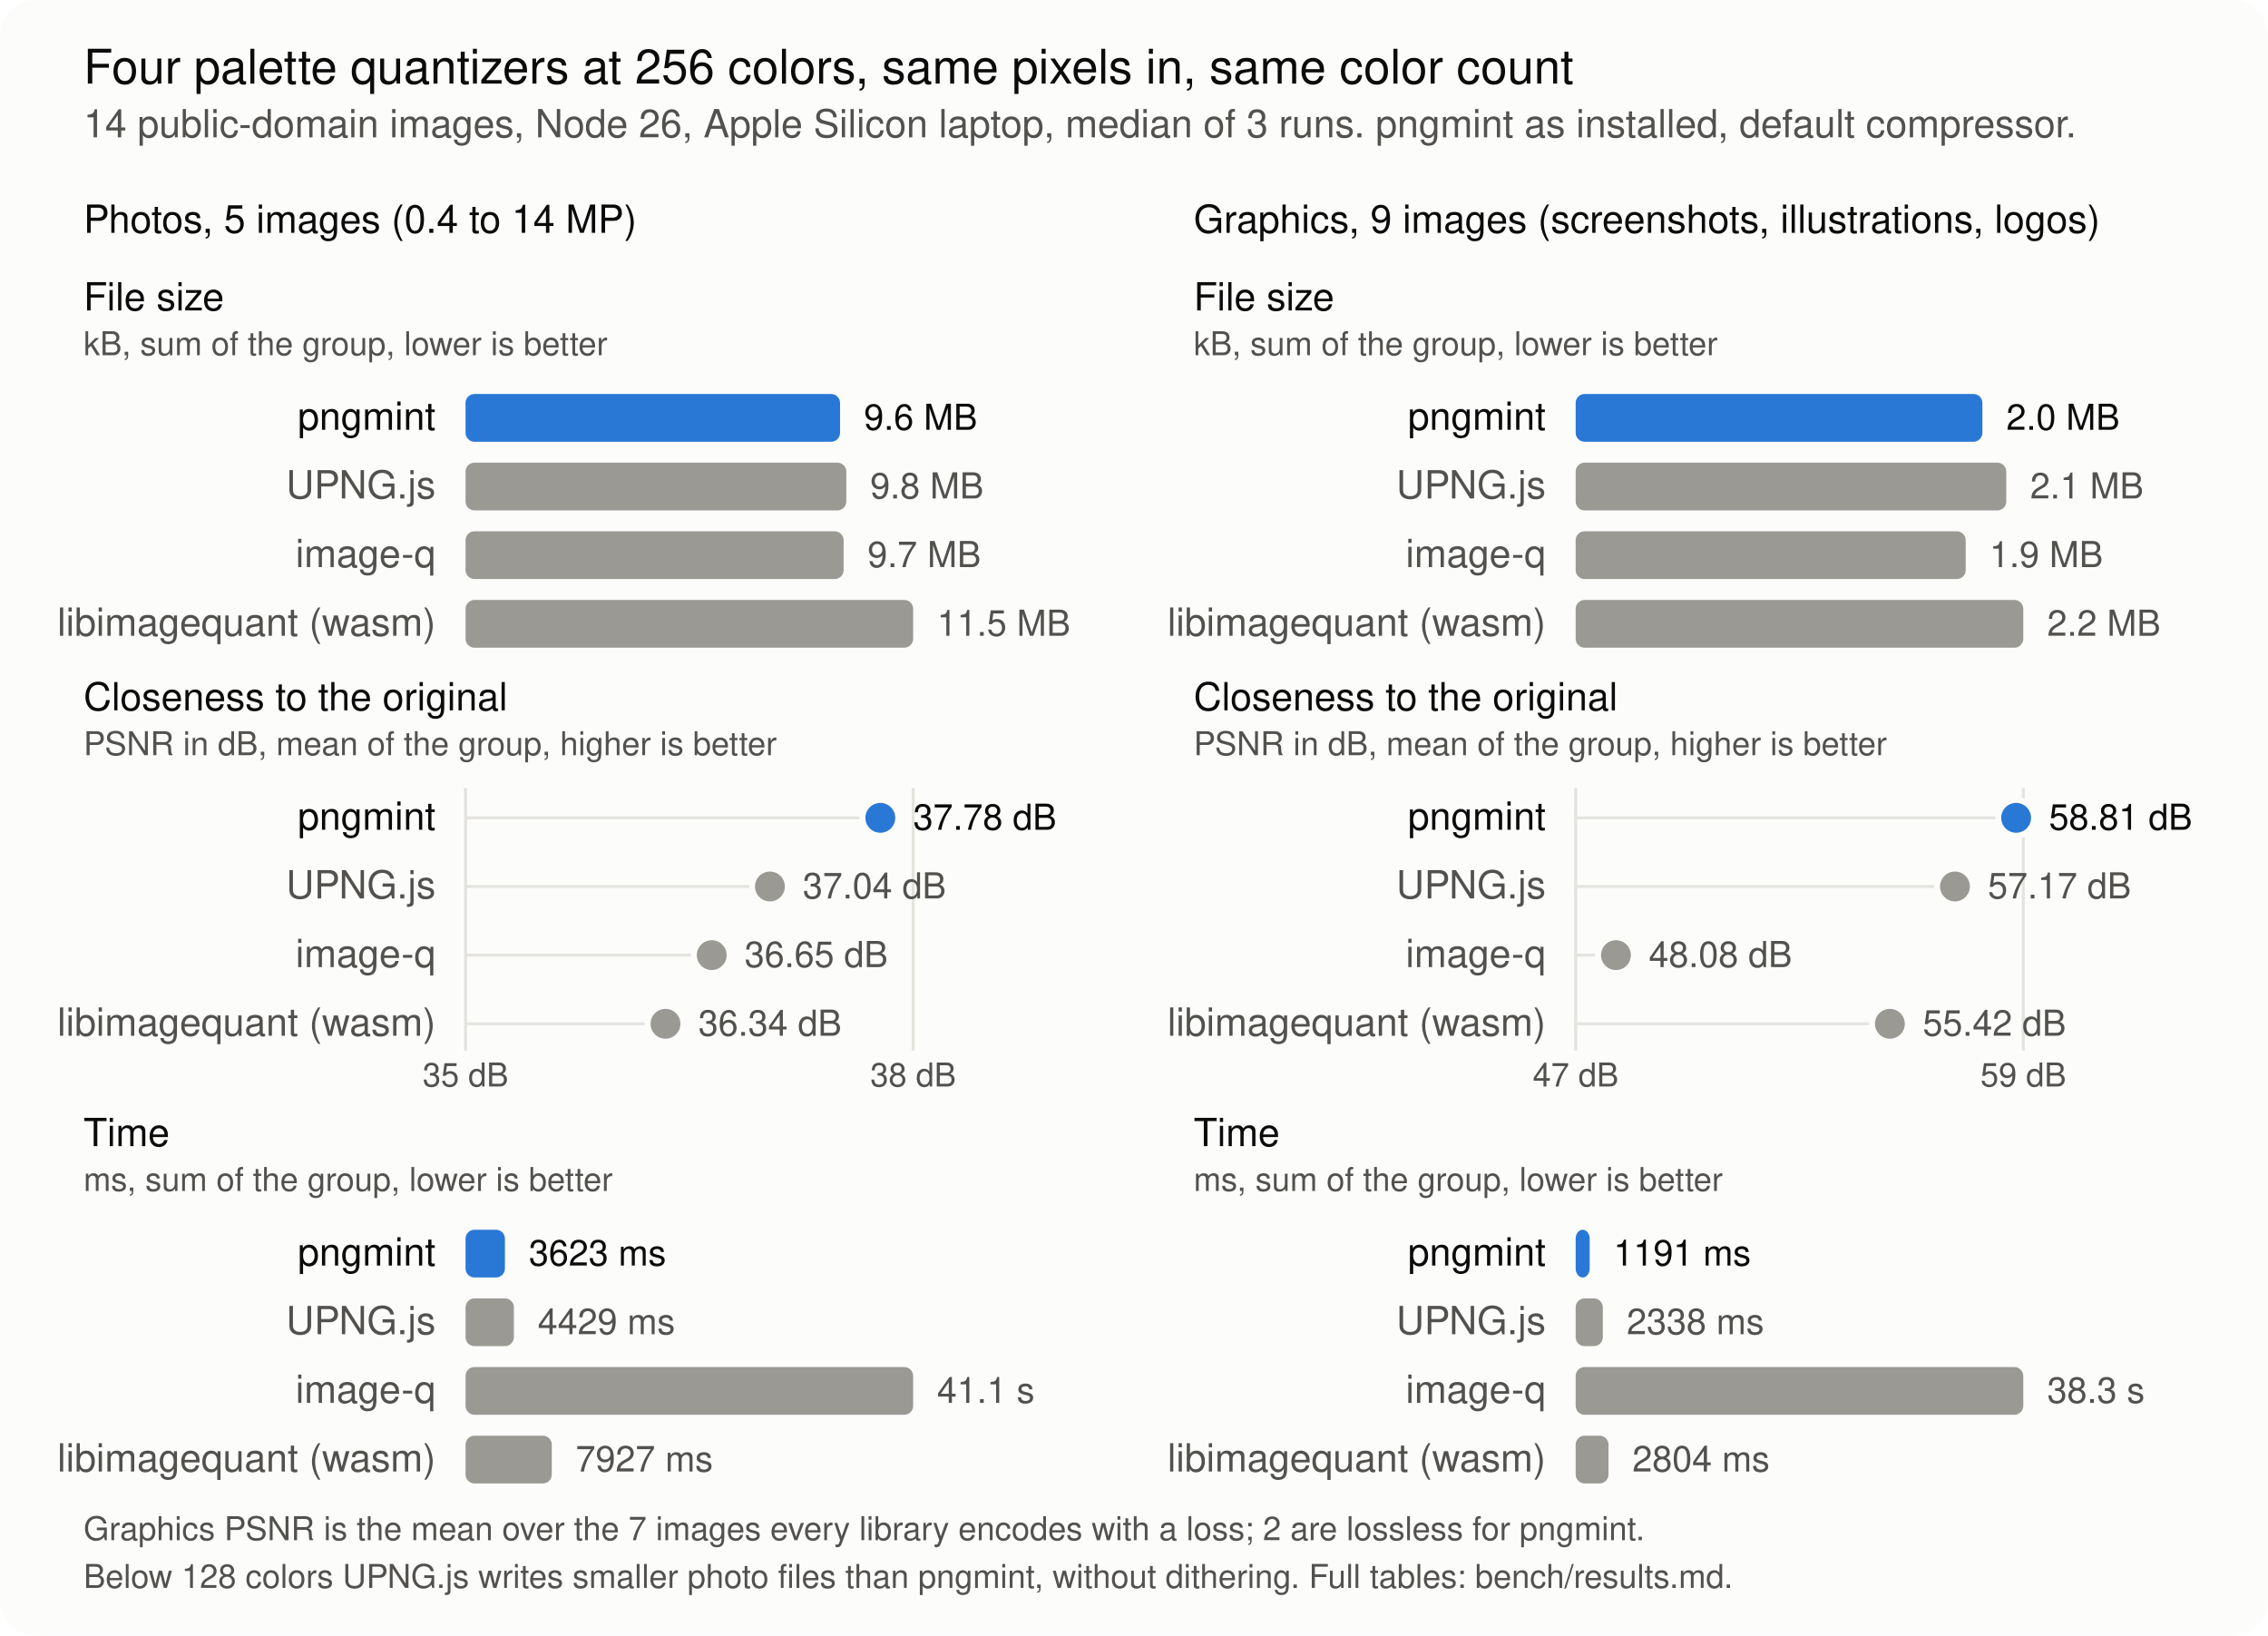
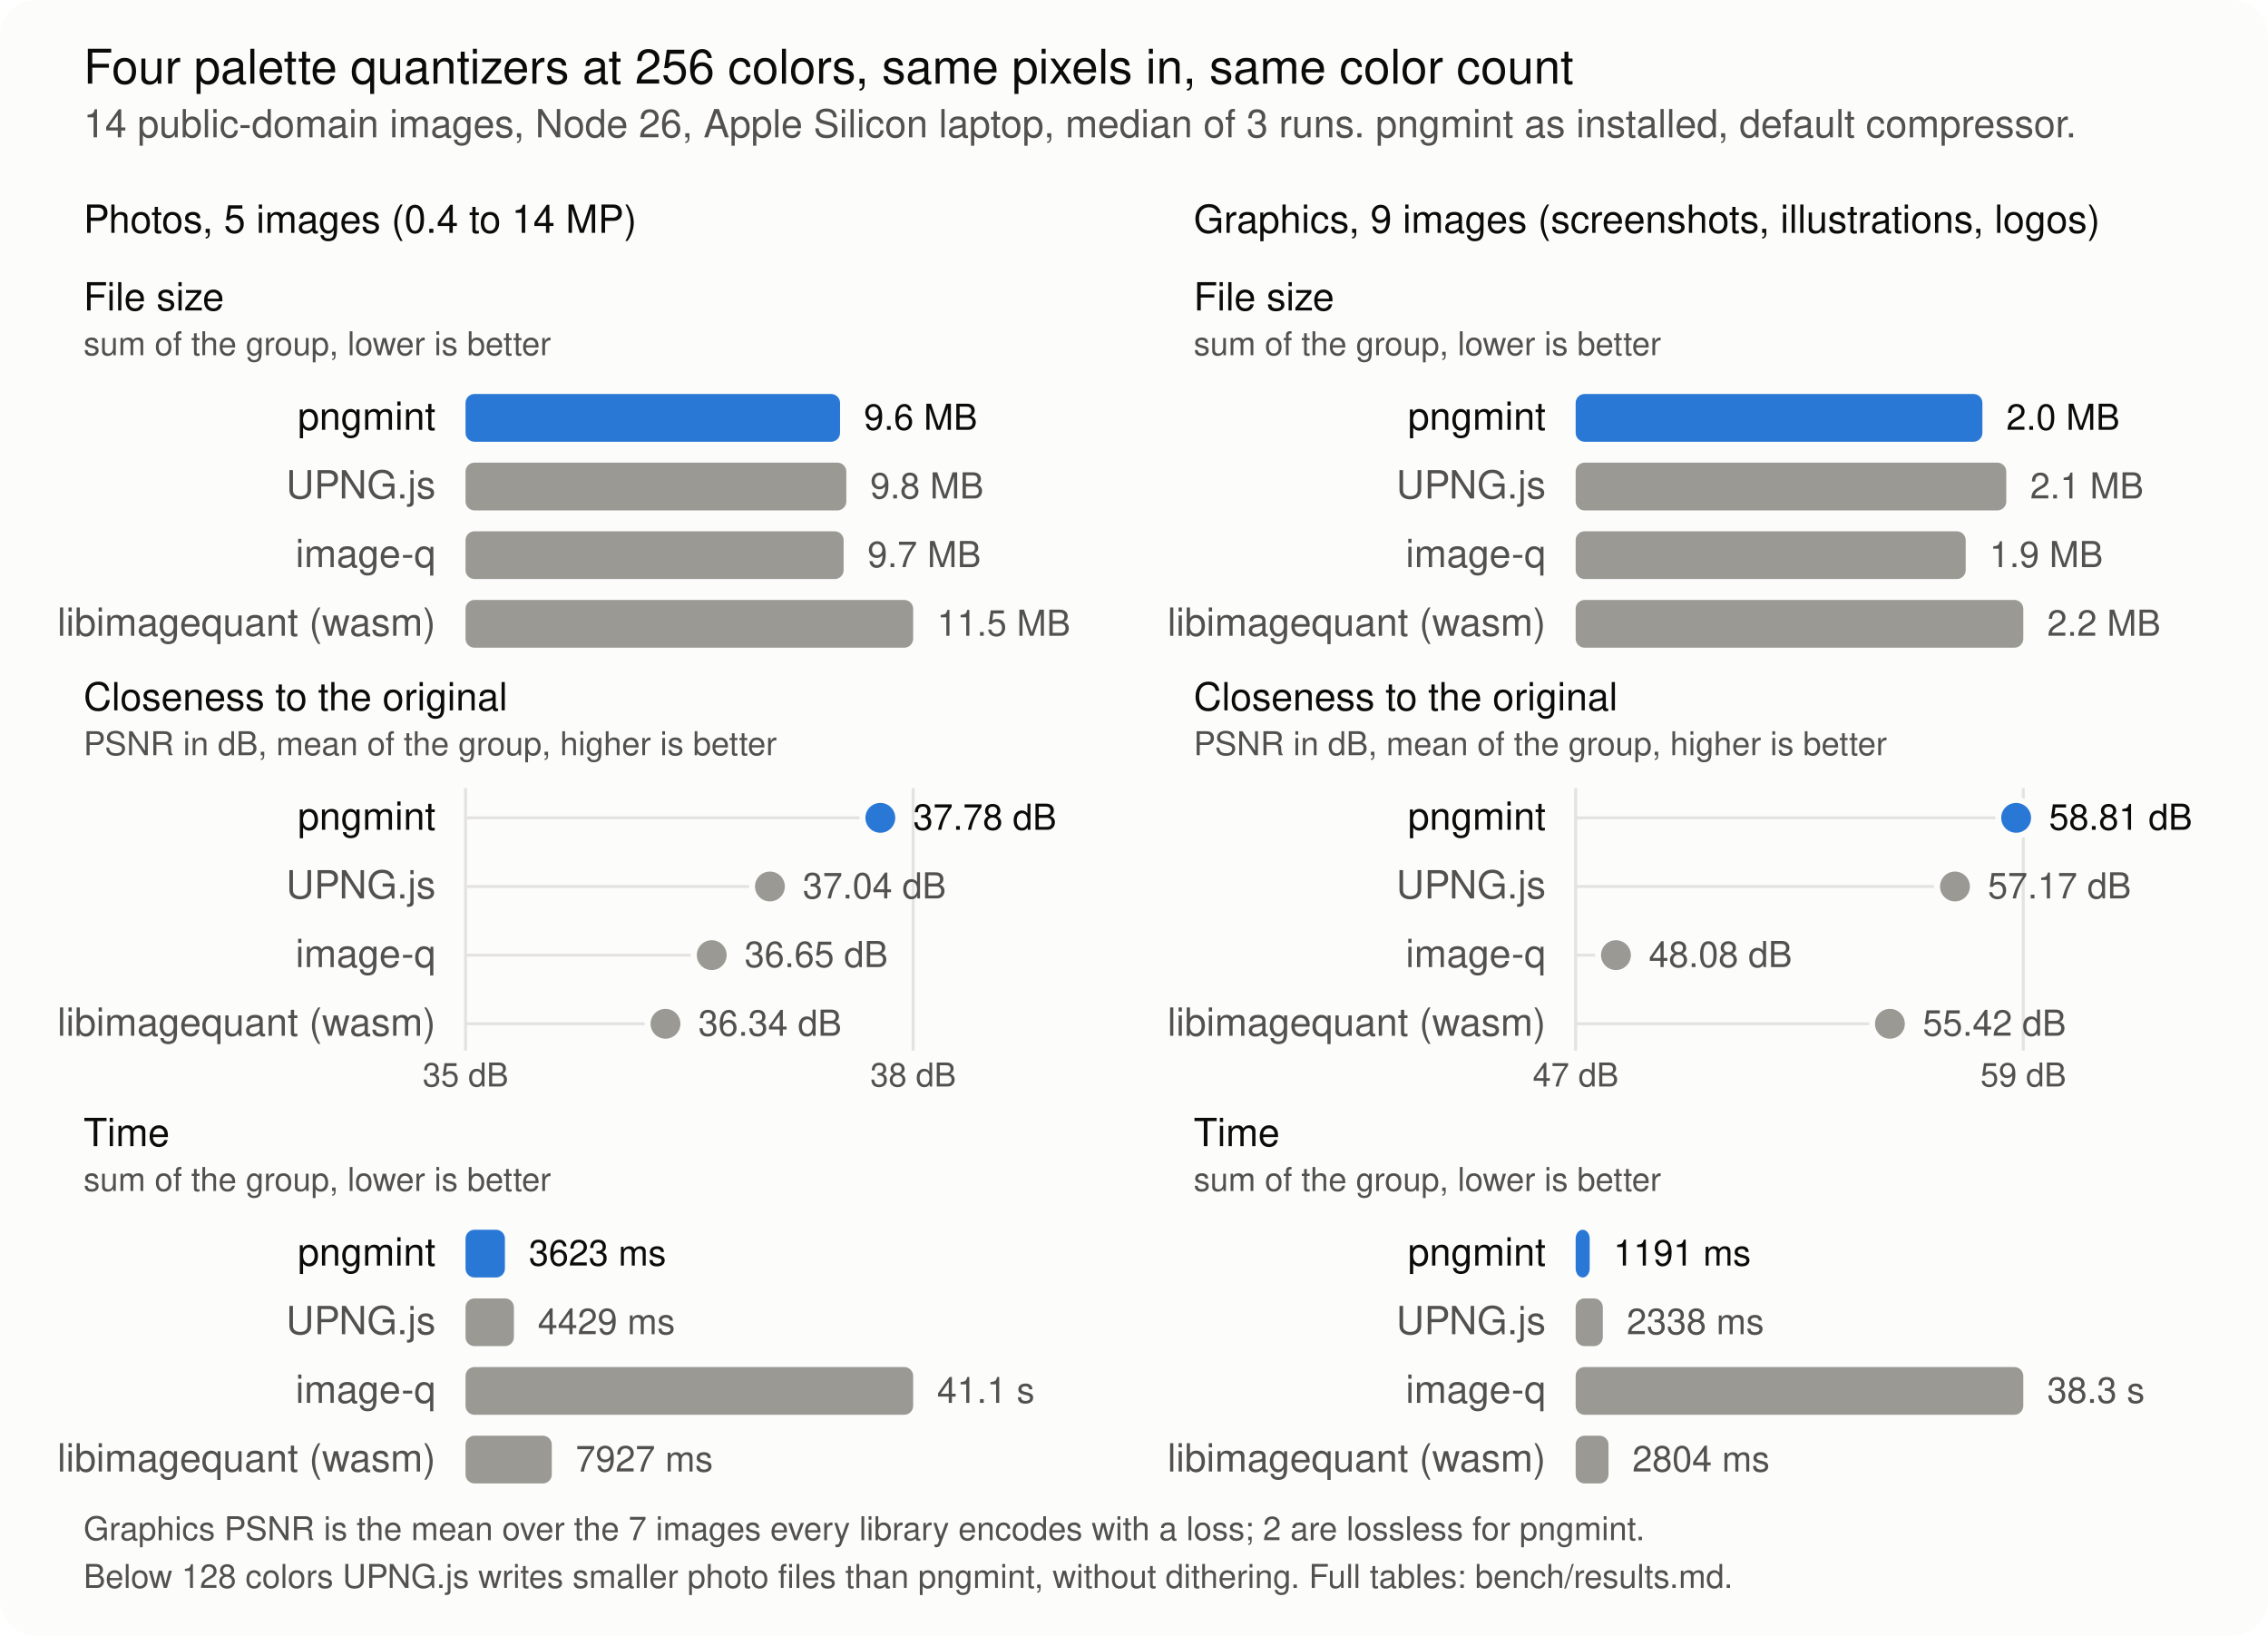
<svg xmlns="http://www.w3.org/2000/svg" viewBox="0 0 760 548" width="760" height="548" font-family="system-ui, -apple-system, &quot;Segoe UI&quot;, Helvetica, Arial, sans-serif" font-size="13">
  <rect width="760" height="548" rx="12" fill="#fcfcfb" />
  <text x="28" y="28" font-size="16" font-weight="500" fill="#0b0b0b">Four palette quantizers at 256 colors, same pixels in, same color count</text>
  <text x="28" y="46" fill="#52514e">14 public-domain images, Node 26, Apple Silicon laptop, median of 3 runs. pngmint as installed, default compressor.</text>
  <text x="28" y="78" font-weight="500" fill="#0b0b0b">Photos, 5 images (0.4 to 14 MP)</text>
  <text x="28" y="104" fill="#0b0b0b" font-weight="500">File size</text>
-   <text x="28" y="119" fill="#52514e" font-size="11">kB, sum of the group, lower is better</text>
+   <text x="28" y="119" fill="#52514e" font-size="11">sum of the group, lower is better</text>
  <text x="146" y="144" text-anchor="end" fill="#0b0b0b" font-weight="500">pngmint</text>
  <rect x="156" y="132" width="125.5" height="16" rx="3" fill="#2a78d6" />
  <text x="289.5" y="144" fill="#0b0b0b" font-size="12">9.6 MB</text>
  <text x="146" y="167" text-anchor="end" fill="#52514e" font-weight="400">UPNG.js</text>
  <rect x="156" y="155" width="127.6" height="16" rx="3" fill="#9a9994" />
  <text x="291.6" y="167" fill="#52514e" font-size="12">9.8 MB</text>
  <text x="146" y="190" text-anchor="end" fill="#52514e" font-weight="400">image-q</text>
  <rect x="156" y="178" width="126.7" height="16" rx="3" fill="#9a9994" />
  <text x="290.7" y="190" fill="#52514e" font-size="12">9.7 MB</text>
  <text x="146" y="213" text-anchor="end" fill="#52514e" font-weight="400">libimagequant (wasm)</text>
  <rect x="156" y="201" width="150.0" height="16" rx="3" fill="#9a9994" />
  <text x="314.0" y="213" fill="#52514e" font-size="12">11.5 MB</text>
  <text x="28" y="238" fill="#0b0b0b" font-weight="500">Closeness to the original</text>
  <text x="28" y="253" fill="#52514e" font-size="11">PSNR in dB, mean of the group, higher is better</text>
  <line x1="156" x2="156" y1="264" y2="352" stroke="#e4e3df" stroke-width="1" />
  <text x="156" y="364" text-anchor="middle" fill="#52514e" font-size="11">35 dB</text>
  <line x1="306" x2="306" y1="264" y2="352" stroke="#e4e3df" stroke-width="1" />
  <text x="306" y="364" text-anchor="middle" fill="#52514e" font-size="11">38 dB</text>
  <text x="146" y="278" text-anchor="end" fill="#0b0b0b" font-weight="500">pngmint</text>
  <line x1="156" x2="295.0" y1="274" y2="274" stroke="#e4e3df" stroke-width="1" />
  <circle cx="295.0" cy="274" r="6" fill="#2a78d6" stroke="#fcfcfb" stroke-width="2" />
  <text x="306.0" y="278" fill="#0b0b0b" font-size="12">37.78 dB</text>
  <text x="146" y="301" text-anchor="end" fill="#52514e" font-weight="400">UPNG.js</text>
  <line x1="156" x2="258.0" y1="297" y2="297" stroke="#e4e3df" stroke-width="1" />
  <circle cx="258.0" cy="297" r="6" fill="#9a9994" stroke="#fcfcfb" stroke-width="2" />
  <text x="269.0" y="301" fill="#52514e" font-size="12">37.04 dB</text>
  <text x="146" y="324" text-anchor="end" fill="#52514e" font-weight="400">image-q</text>
  <line x1="156" x2="238.5" y1="320" y2="320" stroke="#e4e3df" stroke-width="1" />
  <circle cx="238.5" cy="320" r="6" fill="#9a9994" stroke="#fcfcfb" stroke-width="2" />
  <text x="249.5" y="324" fill="#52514e" font-size="12">36.65 dB</text>
  <text x="146" y="347" text-anchor="end" fill="#52514e" font-weight="400">libimagequant (wasm)</text>
  <line x1="156" x2="223.0" y1="343" y2="343" stroke="#e4e3df" stroke-width="1" />
  <circle cx="223.0" cy="343" r="6" fill="#9a9994" stroke="#fcfcfb" stroke-width="2" />
  <text x="234.0" y="347" fill="#52514e" font-size="12">36.34 dB</text>
  <text x="28" y="384" fill="#0b0b0b" font-weight="500">Time</text>
-   <text x="28" y="399" fill="#52514e" font-size="11">ms, sum of the group, lower is better</text>
+   <text x="28" y="399" fill="#52514e" font-size="11">sum of the group, lower is better</text>
  <text x="146" y="424" text-anchor="end" fill="#0b0b0b" font-weight="500">pngmint</text>
  <rect x="156" y="412" width="13.2" height="16" rx="3" fill="#2a78d6" />
  <text x="177.2" y="424" fill="#0b0b0b" font-size="12">3623 ms</text>
  <text x="146" y="447" text-anchor="end" fill="#52514e" font-weight="400">UPNG.js</text>
  <rect x="156" y="435" width="16.2" height="16" rx="3" fill="#9a9994" />
  <text x="180.2" y="447" fill="#52514e" font-size="12">4429 ms</text>
  <text x="146" y="470" text-anchor="end" fill="#52514e" font-weight="400">image-q</text>
  <rect x="156" y="458" width="150.0" height="16" rx="3" fill="#9a9994" />
  <text x="314.0" y="470" fill="#52514e" font-size="12">41.1 s</text>
  <text x="146" y="493" text-anchor="end" fill="#52514e" font-weight="400">libimagequant (wasm)</text>
  <rect x="156" y="481" width="28.9" height="16" rx="3" fill="#9a9994" />
  <text x="192.9" y="493" fill="#52514e" font-size="12">7927 ms</text>
  <text x="400" y="78" font-weight="500" fill="#0b0b0b">Graphics, 9 images (screenshots, illustrations, logos)</text>
  <text x="400" y="104" fill="#0b0b0b" font-weight="500">File size</text>
-   <text x="400" y="119" fill="#52514e" font-size="11">kB, sum of the group, lower is better</text>
+   <text x="400" y="119" fill="#52514e" font-size="11">sum of the group, lower is better</text>
  <text x="518" y="144" text-anchor="end" fill="#0b0b0b" font-weight="500">pngmint</text>
  <rect x="528" y="132" width="136.3" height="16" rx="3" fill="#2a78d6" />
  <text x="672.3" y="144" fill="#0b0b0b" font-size="12">2.0 MB</text>
  <text x="518" y="167" text-anchor="end" fill="#52514e" font-weight="400">UPNG.js</text>
  <rect x="528" y="155" width="144.3" height="16" rx="3" fill="#9a9994" />
  <text x="680.3" y="167" fill="#52514e" font-size="12">2.1 MB</text>
  <text x="518" y="190" text-anchor="end" fill="#52514e" font-weight="400">image-q</text>
  <rect x="528" y="178" width="130.7" height="16" rx="3" fill="#9a9994" />
  <text x="666.7" y="190" fill="#52514e" font-size="12">1.9 MB</text>
  <text x="518" y="213" text-anchor="end" fill="#52514e" font-weight="400">libimagequant (wasm)</text>
  <rect x="528" y="201" width="150.0" height="16" rx="3" fill="#9a9994" />
  <text x="686.0" y="213" fill="#52514e" font-size="12">2.2 MB</text>
  <text x="400" y="238" fill="#0b0b0b" font-weight="500">Closeness to the original</text>
  <text x="400" y="253" fill="#52514e" font-size="11">PSNR in dB, mean of the group, higher is better</text>
  <line x1="528" x2="528" y1="264" y2="352" stroke="#e4e3df" stroke-width="1" />
  <text x="528" y="364" text-anchor="middle" fill="#52514e" font-size="11">47 dB</text>
  <line x1="678" x2="678" y1="264" y2="352" stroke="#e4e3df" stroke-width="1" />
  <text x="678" y="364" text-anchor="middle" fill="#52514e" font-size="11">59 dB</text>
  <text x="518" y="278" text-anchor="end" fill="#0b0b0b" font-weight="500">pngmint</text>
  <line x1="528" x2="675.6" y1="274" y2="274" stroke="#e4e3df" stroke-width="1" />
  <circle cx="675.6" cy="274" r="6" fill="#2a78d6" stroke="#fcfcfb" stroke-width="2" />
  <text x="686.6" y="278" fill="#0b0b0b" font-size="12">58.81 dB</text>
  <text x="518" y="301" text-anchor="end" fill="#52514e" font-weight="400">UPNG.js</text>
  <line x1="528" x2="655.1" y1="297" y2="297" stroke="#e4e3df" stroke-width="1" />
  <circle cx="655.1" cy="297" r="6" fill="#9a9994" stroke="#fcfcfb" stroke-width="2" />
  <text x="666.1" y="301" fill="#52514e" font-size="12">57.17 dB</text>
  <text x="518" y="324" text-anchor="end" fill="#52514e" font-weight="400">image-q</text>
  <line x1="528" x2="541.5" y1="320" y2="320" stroke="#e4e3df" stroke-width="1" />
  <circle cx="541.5" cy="320" r="6" fill="#9a9994" stroke="#fcfcfb" stroke-width="2" />
  <text x="552.5" y="324" fill="#52514e" font-size="12">48.08 dB</text>
  <text x="518" y="347" text-anchor="end" fill="#52514e" font-weight="400">libimagequant (wasm)</text>
  <line x1="528" x2="633.3" y1="343" y2="343" stroke="#e4e3df" stroke-width="1" />
  <circle cx="633.3" cy="343" r="6" fill="#9a9994" stroke="#fcfcfb" stroke-width="2" />
  <text x="644.3" y="347" fill="#52514e" font-size="12">55.42 dB</text>
  <text x="400" y="384" fill="#0b0b0b" font-weight="500">Time</text>
-   <text x="400" y="399" fill="#52514e" font-size="11">ms, sum of the group, lower is better</text>
+   <text x="400" y="399" fill="#52514e" font-size="11">sum of the group, lower is better</text>
  <text x="518" y="424" text-anchor="end" fill="#0b0b0b" font-weight="500">pngmint</text>
  <rect x="528" y="412" width="4.7" height="16" rx="3" fill="#2a78d6" />
  <text x="540.7" y="424" fill="#0b0b0b" font-size="12">1191 ms</text>
  <text x="518" y="447" text-anchor="end" fill="#52514e" font-weight="400">UPNG.js</text>
  <rect x="528" y="435" width="9.1" height="16" rx="3" fill="#9a9994" />
  <text x="545.1" y="447" fill="#52514e" font-size="12">2338 ms</text>
  <text x="518" y="470" text-anchor="end" fill="#52514e" font-weight="400">image-q</text>
  <rect x="528" y="458" width="150.0" height="16" rx="3" fill="#9a9994" />
  <text x="686.0" y="470" fill="#52514e" font-size="12">38.3 s</text>
  <text x="518" y="493" text-anchor="end" fill="#52514e" font-weight="400">libimagequant (wasm)</text>
  <rect x="528" y="481" width="11.0" height="16" rx="3" fill="#9a9994" />
  <text x="547.0" y="493" fill="#52514e" font-size="12">2804 ms</text>
  <text x="28" y="516" fill="#52514e" font-size="11">Graphics PSNR is the mean over the 7 images every library encodes with a loss; 2 are lossless for pngmint.</text>
  <text x="28" y="532" fill="#52514e" font-size="11">Below 128 colors UPNG.js writes smaller photo files than pngmint, without dithering. Full tables: bench/results.md.</text>
</svg>
